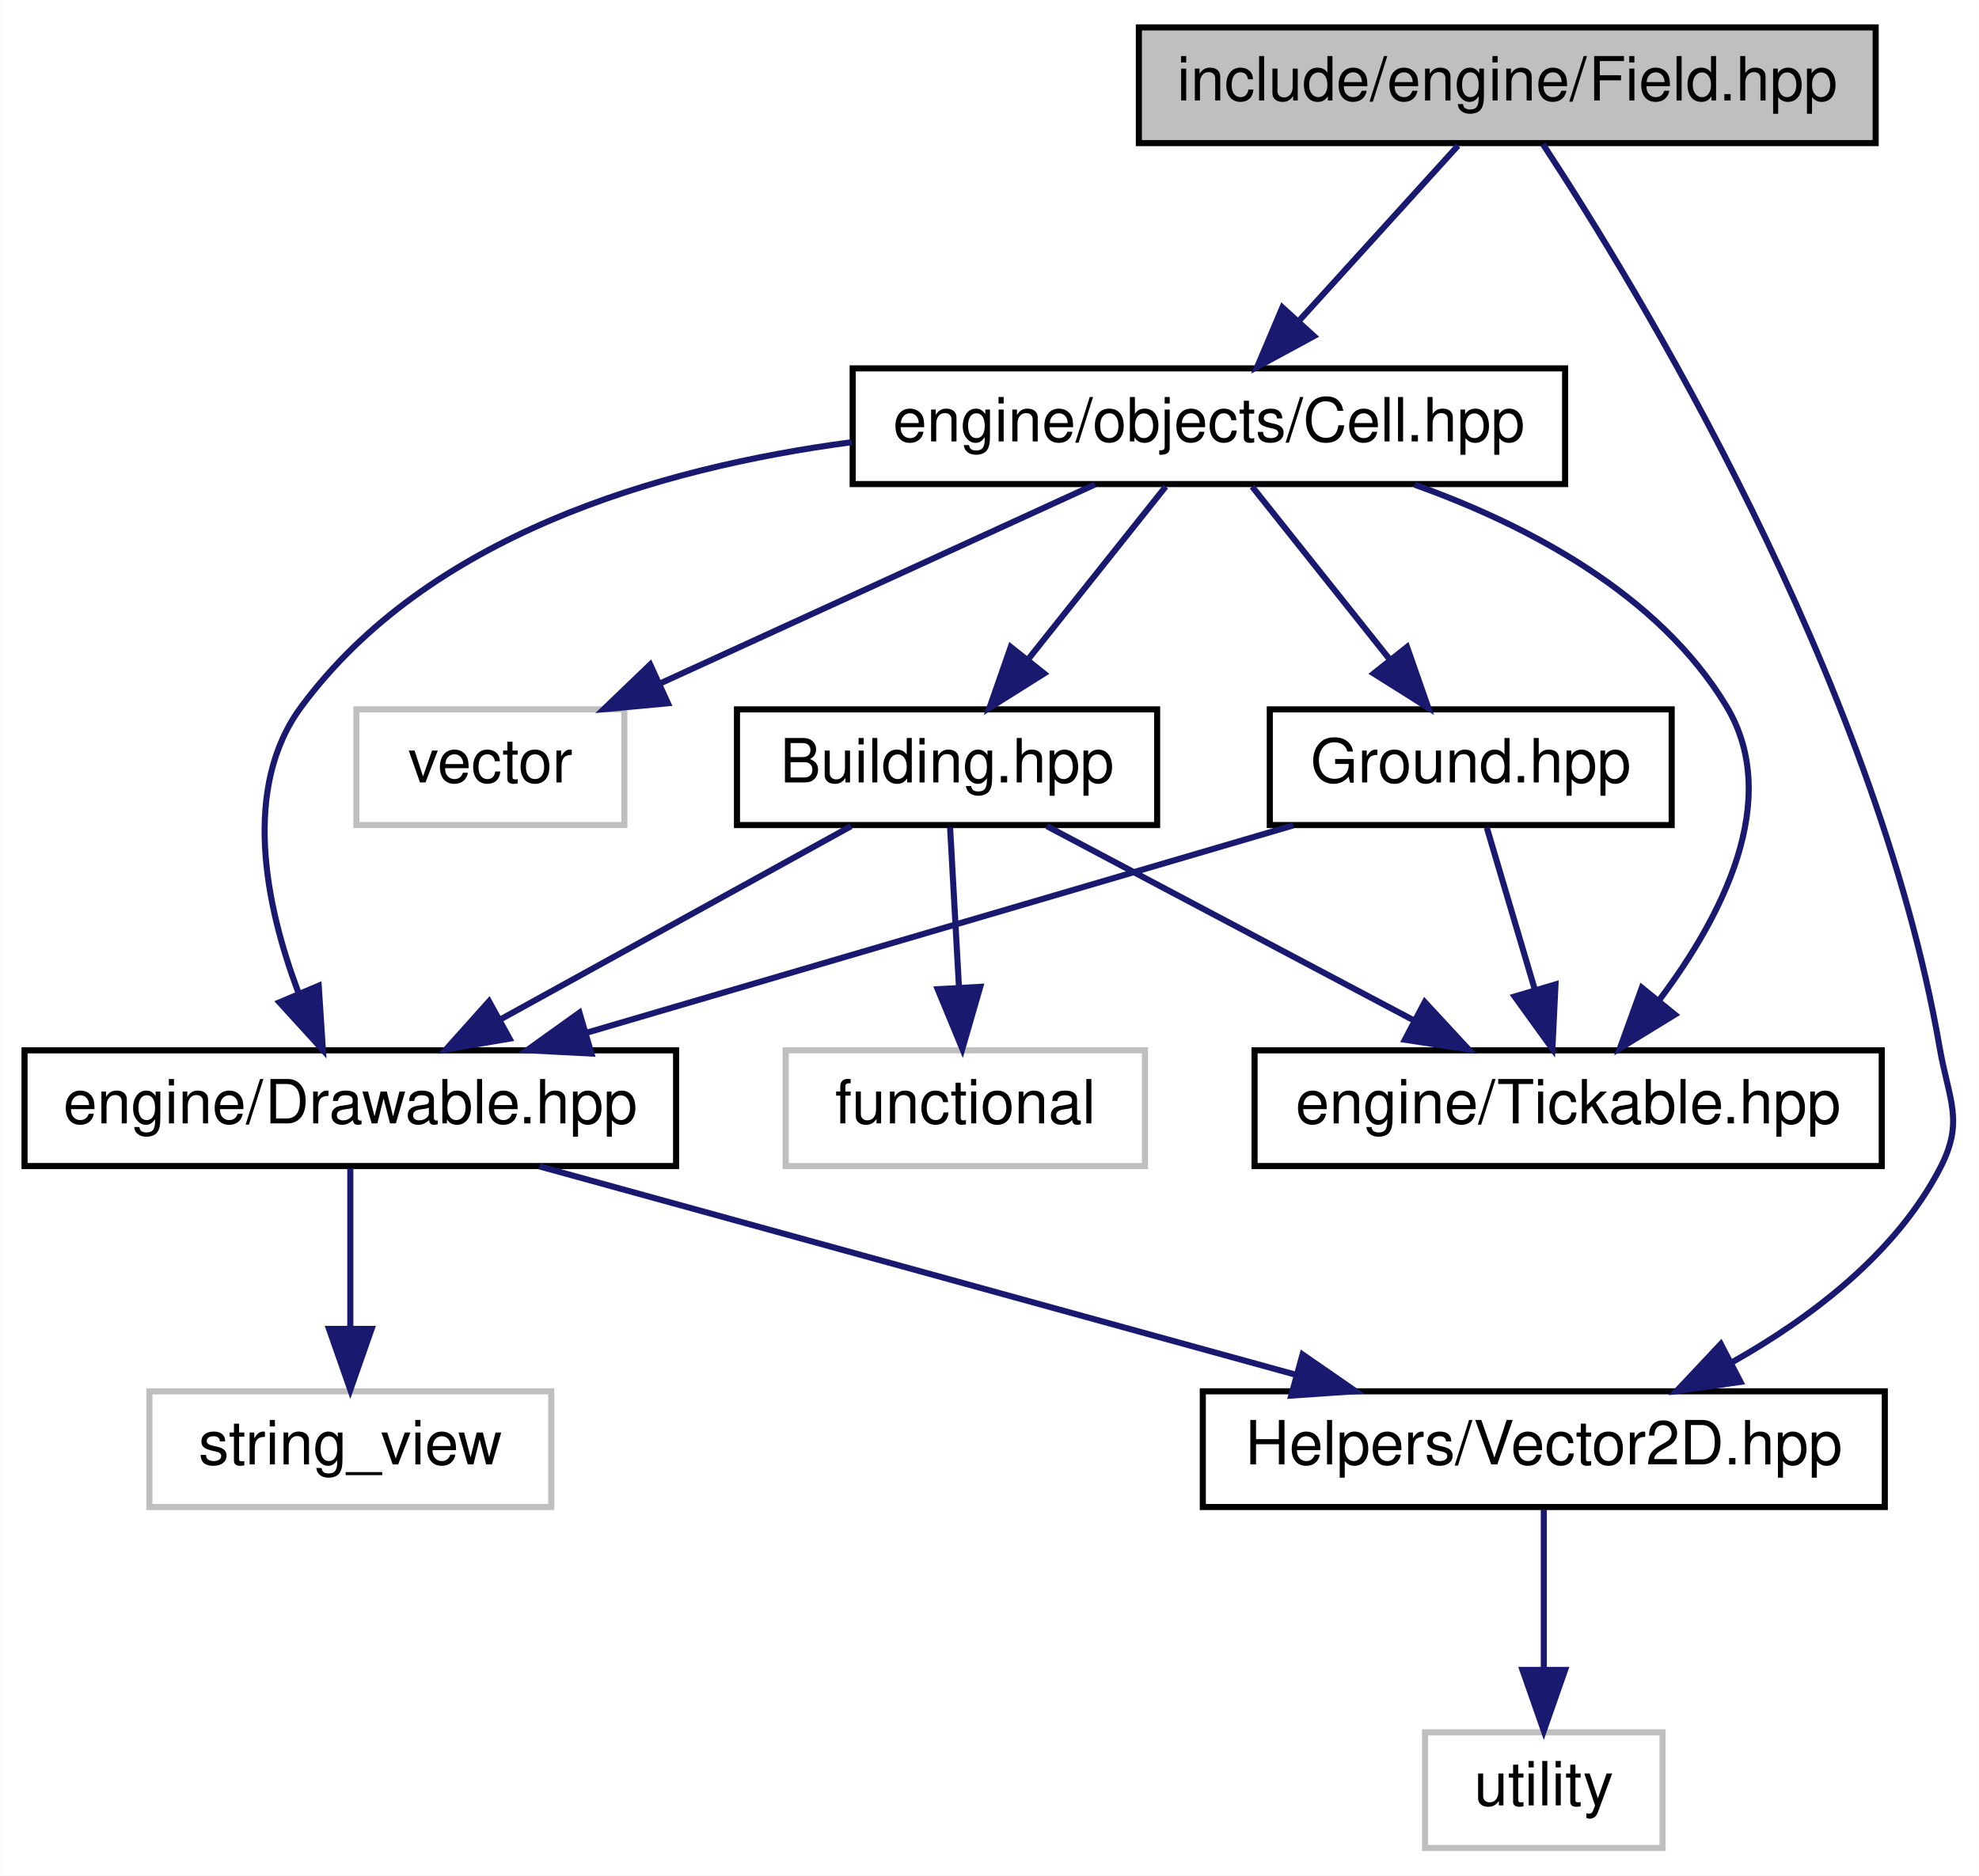
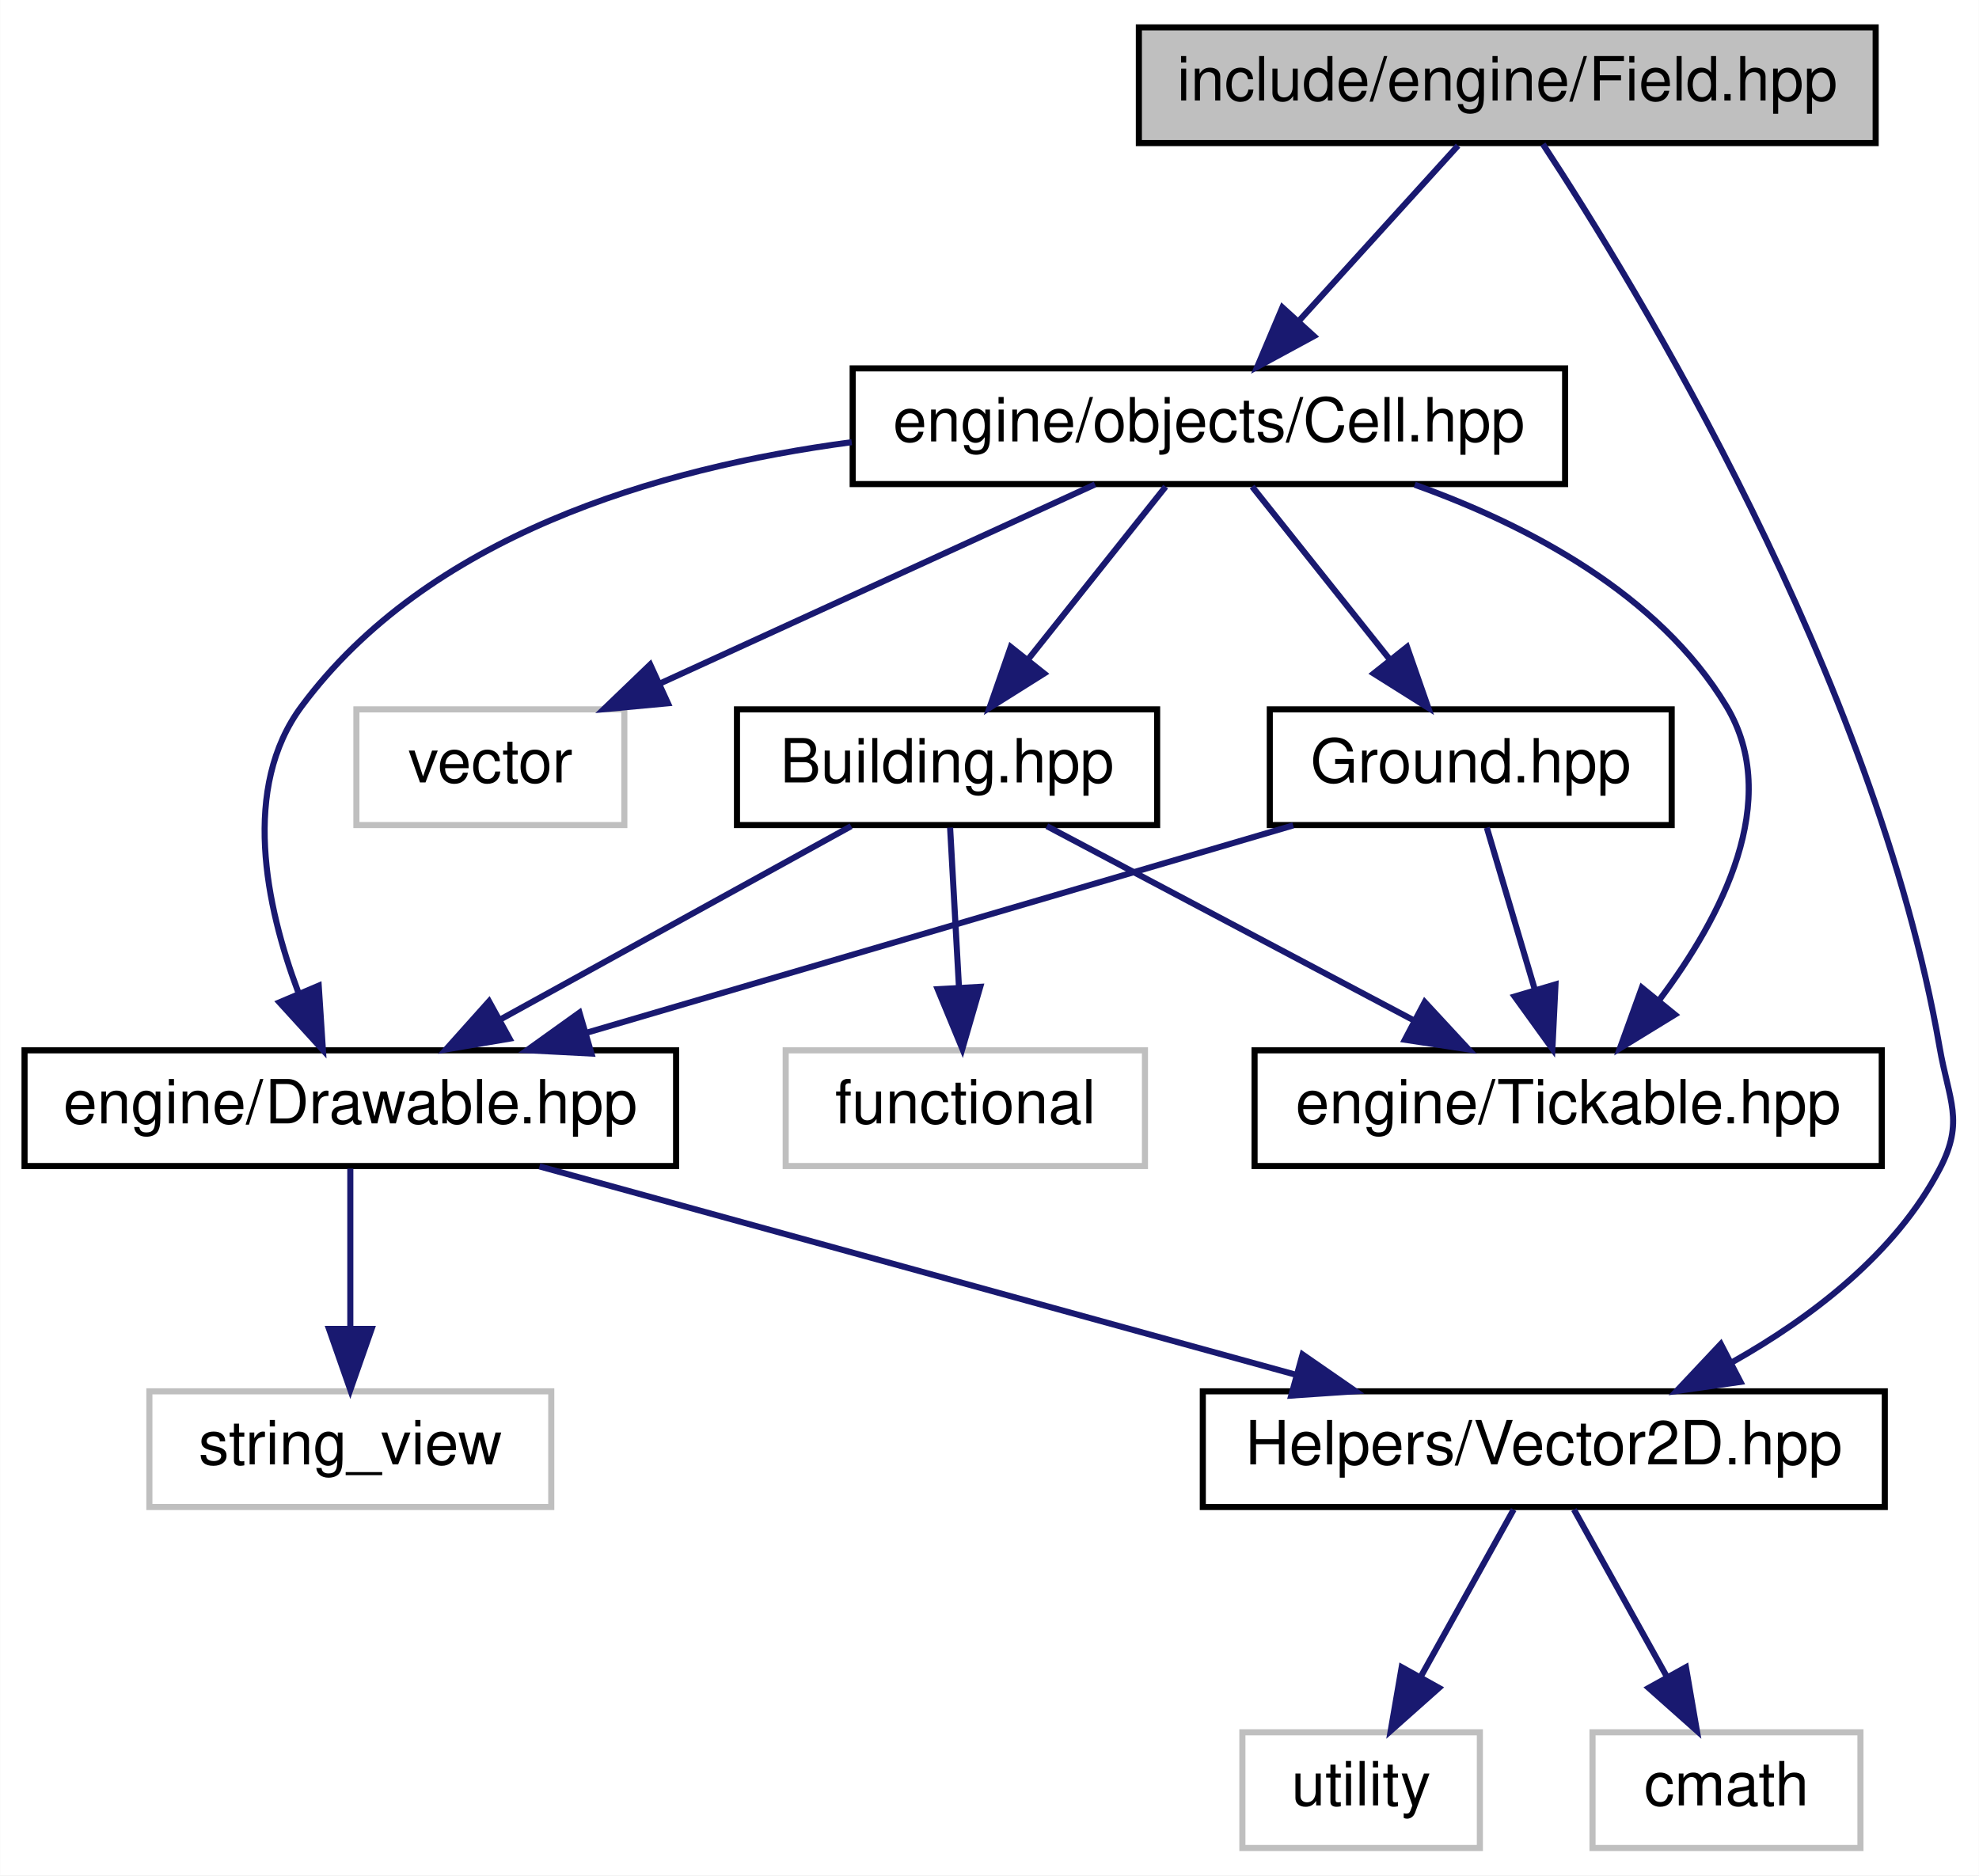
<svg xmlns="http://www.w3.org/2000/svg" xmlns:xlink="http://www.w3.org/1999/xlink" width="325pt" height="308pt" viewBox="0.00 0.00 324.94 308.00">
  <g id="graph0" class="graph" transform="scale(1 1) rotate(0) translate(4 304)">
    <polygon fill="white" stroke="transparent" points="-4,4 -4,-304 320.94,-304 320.94,4 -4,4" />
    <g id="node1" class="node">
      <g id="a_node1">
        <a xlink:title=" ">
          <polygon fill="#bfbfbf" stroke="black" points="183,-280.5 183,-299.5 304,-299.5 304,-280.5 183,-280.5" />
          <text text-anchor="middle" x="243.5" y="-287.5" font-family="Helvetica,sans-Serif" font-size="10.00">include/engine/Field.hpp</text>
        </a>
      </g>
    </g>
    <g id="node2" class="node">
      <g id="a_node2">
        <a xlink:href="_cell_8hpp.html" target="_top" xlink:title=" ">
          <polygon fill="white" stroke="black" points="136,-224.5 136,-243.5 253,-243.5 253,-224.5 136,-224.5" />
          <text text-anchor="middle" x="194.5" y="-231.5" font-family="Helvetica,sans-Serif" font-size="10.00">engine/objects/Cell.hpp</text>
        </a>
      </g>
    </g>
    <g id="edge1" class="edge">
      <path fill="none" stroke="midnightblue" d="M235.41,-280.08C228.34,-272.3 217.91,-260.8 209.35,-251.37" />
      <polygon fill="midnightblue" stroke="midnightblue" points="211.75,-248.8 202.44,-243.75 206.57,-253.51 211.75,-248.8" />
    </g>
    <g id="node5" class="node">
      <g id="a_node5">
        <a xlink:href="_vector2_d_8hpp.html" target="_top" xlink:title=" ">
          <polygon fill="white" stroke="black" points="193.5,-56.5 193.5,-75.5 305.5,-75.5 305.5,-56.5 193.5,-56.5" />
          <text text-anchor="middle" x="249.5" y="-63.5" font-family="Helvetica,sans-Serif" font-size="10.00">Helpers/Vector2D.hpp</text>
        </a>
      </g>
    </g>
-     <g id="edge15" class="edge">
+     <g id="edge16" class="edge">
      <path fill="none" stroke="midnightblue" d="M249.36,-280.32C264.42,-257.38 303.98,-192.72 314.5,-132 316.02,-123.24 318.63,-119.87 314.5,-112 307.22,-98.11 293.49,-87.65 280.52,-80.33" />
      <polygon fill="midnightblue" stroke="midnightblue" points="281.8,-77.05 271.31,-75.55 278.57,-83.27 281.8,-77.05" />
    </g>
    <g id="node3" class="node">
      <g id="a_node3">
        <a xlink:href="_drawable_8hpp.html" target="_top" xlink:title=" ">
          <polygon fill="white" stroke="black" points="0,-112.5 0,-131.5 107,-131.5 107,-112.5 0,-112.5" />
          <text text-anchor="middle" x="53.5" y="-119.5" font-family="Helvetica,sans-Serif" font-size="10.00">engine/Drawable.hpp</text>
        </a>
      </g>
    </g>
    <g id="edge2" class="edge">
      <path fill="none" stroke="midnightblue" d="M135.84,-231.38C103.66,-227.11 66.2,-215.88 45.5,-188 35.56,-174.62 39.63,-155.24 44.92,-141.13" />
      <polygon fill="midnightblue" stroke="midnightblue" points="48.31,-142.12 49,-131.55 41.86,-139.38 48.31,-142.12" />
    </g>
-     <g id="node7" class="node">
-       <g id="a_node7">
+     <g id="node8" class="node">
+       <g id="a_node8">
        <a xlink:href="_tickable_8hpp.html" target="_top" xlink:title=" ">
          <polygon fill="white" stroke="black" points="202,-112.5 202,-131.5 305,-131.5 305,-112.5 202,-112.5" />
          <text text-anchor="middle" x="253.5" y="-119.5" font-family="Helvetica,sans-Serif" font-size="10.00">engine/Tickable.hpp</text>
        </a>
      </g>
    </g>
-     <g id="edge6" class="edge">
+     <g id="edge7" class="edge">
      <path fill="none" stroke="midnightblue" d="M228.3,-224.39C246.89,-217.74 268.39,-206.45 279.5,-188 288.76,-172.63 278.69,-153.36 268.5,-139.81" />
      <polygon fill="midnightblue" stroke="midnightblue" points="271.03,-137.37 262,-131.83 265.6,-141.79 271.03,-137.37" />
    </g>
-     <g id="node8" class="node">
-       <g id="a_node8">
+     <g id="node9" class="node">
+       <g id="a_node9">
        <a xlink:title=" ">
          <polygon fill="white" stroke="#bfbfbf" points="54.5,-168.5 54.5,-187.5 98.5,-187.5 98.5,-168.5 54.5,-168.5" />
          <text text-anchor="middle" x="76.5" y="-175.5" font-family="Helvetica,sans-Serif" font-size="10.00">vector</text>
        </a>
      </g>
    </g>
-     <g id="edge7" class="edge">
+     <g id="edge8" class="edge">
      <path fill="none" stroke="midnightblue" d="M175.8,-224.44C156.56,-215.64 126.35,-201.81 104.3,-191.72" />
      <polygon fill="midnightblue" stroke="midnightblue" points="105.66,-188.5 95.11,-187.52 102.75,-194.86 105.66,-188.5" />
    </g>
-     <g id="node9" class="node">
-       <g id="a_node9">
+     <g id="node10" class="node">
+       <g id="a_node10">
        <a xlink:href="_ground_8hpp.html" target="_top" xlink:title=" ">
          <polygon fill="white" stroke="black" points="204.5,-168.5 204.5,-187.5 270.5,-187.5 270.5,-168.5 204.5,-168.5" />
          <text text-anchor="middle" x="237.5" y="-175.5" font-family="Helvetica,sans-Serif" font-size="10.00">Ground.hpp</text>
        </a>
      </g>
    </g>
-     <g id="edge8" class="edge">
+     <g id="edge9" class="edge">
      <path fill="none" stroke="midnightblue" d="M201.6,-224.08C207.74,-216.38 216.77,-205.03 224.24,-195.65" />
      <polygon fill="midnightblue" stroke="midnightblue" points="227.04,-197.75 230.53,-187.75 221.56,-193.39 227.04,-197.75" />
    </g>
-     <g id="node10" class="node">
-       <g id="a_node10">
+     <g id="node11" class="node">
+       <g id="a_node11">
        <a xlink:href="_building_8hpp.html" target="_top" xlink:title=" ">
          <polygon fill="white" stroke="black" points="117,-168.5 117,-187.5 186,-187.5 186,-168.5 117,-168.5" />
          <text text-anchor="middle" x="151.5" y="-175.5" font-family="Helvetica,sans-Serif" font-size="10.00">Building.hpp</text>
        </a>
      </g>
    </g>
-     <g id="edge11" class="edge">
+     <g id="edge12" class="edge">
      <path fill="none" stroke="midnightblue" d="M187.4,-224.08C181.26,-216.38 172.23,-205.03 164.76,-195.65" />
      <polygon fill="midnightblue" stroke="midnightblue" points="167.44,-193.39 158.47,-187.75 161.96,-197.75 167.44,-193.39" />
    </g>
    <g id="node4" class="node">
      <g id="a_node4">
        <a xlink:title=" ">
          <polygon fill="white" stroke="#bfbfbf" points="20.5,-56.5 20.5,-75.5 86.5,-75.5 86.5,-56.5 20.5,-56.5" />
          <text text-anchor="middle" x="53.5" y="-63.5" font-family="Helvetica,sans-Serif" font-size="10.00">string_view</text>
        </a>
      </g>
    </g>
    <g id="edge3" class="edge">
      <path fill="none" stroke="midnightblue" d="M53.5,-112.08C53.5,-105.01 53.5,-94.86 53.5,-85.99" />
      <polygon fill="midnightblue" stroke="midnightblue" points="57,-85.75 53.5,-75.75 50,-85.75 57,-85.75" />
    </g>
    <g id="edge4" class="edge">
      <path fill="none" stroke="midnightblue" d="M84.56,-112.44C118.1,-103.2 171.7,-88.44 208.64,-78.26" />
      <polygon fill="midnightblue" stroke="midnightblue" points="209.88,-81.55 218.59,-75.52 208.02,-74.8 209.88,-81.55" />
    </g>
    <g id="node6" class="node">
      <g id="a_node6">
        <a xlink:title=" ">
-           <polygon fill="white" stroke="#bfbfbf" points="230,-0.5 230,-19.5 269,-19.5 269,-0.5 230,-0.5" />
-           <text text-anchor="middle" x="249.5" y="-7.5" font-family="Helvetica,sans-Serif" font-size="10.00">utility</text>
+           <polygon fill="white" stroke="#bfbfbf" points="200,-0.5 200,-19.5 239,-19.5 239,-0.5 200,-0.5" />
+           <text text-anchor="middle" x="219.5" y="-7.5" font-family="Helvetica,sans-Serif" font-size="10.00">utility</text>
        </a>
      </g>
    </g>
    <g id="edge5" class="edge">
-       <path fill="none" stroke="midnightblue" d="M249.5,-56.08C249.5,-49.01 249.5,-38.86 249.5,-29.99" />
-       <polygon fill="midnightblue" stroke="midnightblue" points="253,-29.75 249.5,-19.75 246,-29.75 253,-29.75" />
+       <path fill="none" stroke="midnightblue" d="M244.55,-56.08C240.4,-48.61 234.35,-37.72 229.23,-28.52" />
+       <polygon fill="midnightblue" stroke="midnightblue" points="232.28,-26.79 224.36,-19.75 226.16,-30.19 232.28,-26.79" />
    </g>
-     <g id="edge9" class="edge">
+     <g id="node7" class="node">
+       <g id="a_node7">
+         <a xlink:title=" ">
+           <polygon fill="white" stroke="#bfbfbf" points="257.5,-0.5 257.5,-19.5 301.5,-19.5 301.5,-0.5 257.5,-0.5" />
+           <text text-anchor="middle" x="279.5" y="-7.5" font-family="Helvetica,sans-Serif" font-size="10.00">cmath</text>
+         </a>
+       </g>
+     </g>
+     <g id="edge6" class="edge">
+       <path fill="none" stroke="midnightblue" d="M254.45,-56.08C258.6,-48.61 264.65,-37.72 269.77,-28.52" />
+       <polygon fill="midnightblue" stroke="midnightblue" points="272.84,-30.19 274.64,-19.75 266.72,-26.79 272.84,-30.19" />
+     </g>
+     <g id="edge10" class="edge">
      <path fill="none" stroke="midnightblue" d="M208.34,-168.44C176.99,-159.24 126.97,-144.56 92.3,-134.39" />
      <polygon fill="midnightblue" stroke="midnightblue" points="93.1,-130.97 82.52,-131.52 91.13,-137.69 93.1,-130.97" />
    </g>
-     <g id="edge10" class="edge">
+     <g id="edge11" class="edge">
      <path fill="none" stroke="midnightblue" d="M240.14,-168.08C242.29,-160.85 245.38,-150.41 248.05,-141.4" />
      <polygon fill="midnightblue" stroke="midnightblue" points="251.42,-142.33 250.91,-131.75 244.71,-140.34 251.42,-142.33" />
    </g>
-     <g id="edge12" class="edge">
+     <g id="edge13" class="edge">
      <path fill="none" stroke="midnightblue" d="M135.75,-168.32C120.18,-159.74 96.12,-146.49 78.04,-136.52" />
      <polygon fill="midnightblue" stroke="midnightblue" points="79.65,-133.42 69.21,-131.65 76.28,-139.55 79.65,-133.42" />
    </g>
-     <g id="edge13" class="edge">
+     <g id="edge14" class="edge">
      <path fill="none" stroke="midnightblue" d="M167.89,-168.32C184.17,-159.7 209.37,-146.36 228.22,-136.39" />
      <polygon fill="midnightblue" stroke="midnightblue" points="229.95,-139.43 237.15,-131.65 226.68,-133.24 229.95,-139.43" />
    </g>
-     <g id="node11" class="node">
-       <g id="a_node11">
+     <g id="node12" class="node">
+       <g id="a_node12">
        <a xlink:title=" ">
          <polygon fill="white" stroke="#bfbfbf" points="125,-112.5 125,-131.5 184,-131.5 184,-112.5 125,-112.5" />
          <text text-anchor="middle" x="154.5" y="-119.5" font-family="Helvetica,sans-Serif" font-size="10.00">functional</text>
        </a>
      </g>
    </g>
-     <g id="edge14" class="edge">
+     <g id="edge15" class="edge">
      <path fill="none" stroke="midnightblue" d="M152,-168.08C152.39,-161.01 152.95,-150.86 153.45,-141.99" />
      <polygon fill="midnightblue" stroke="midnightblue" points="156.95,-141.93 154.01,-131.75 149.96,-141.54 156.95,-141.93" />
    </g>
  </g>
</svg>
